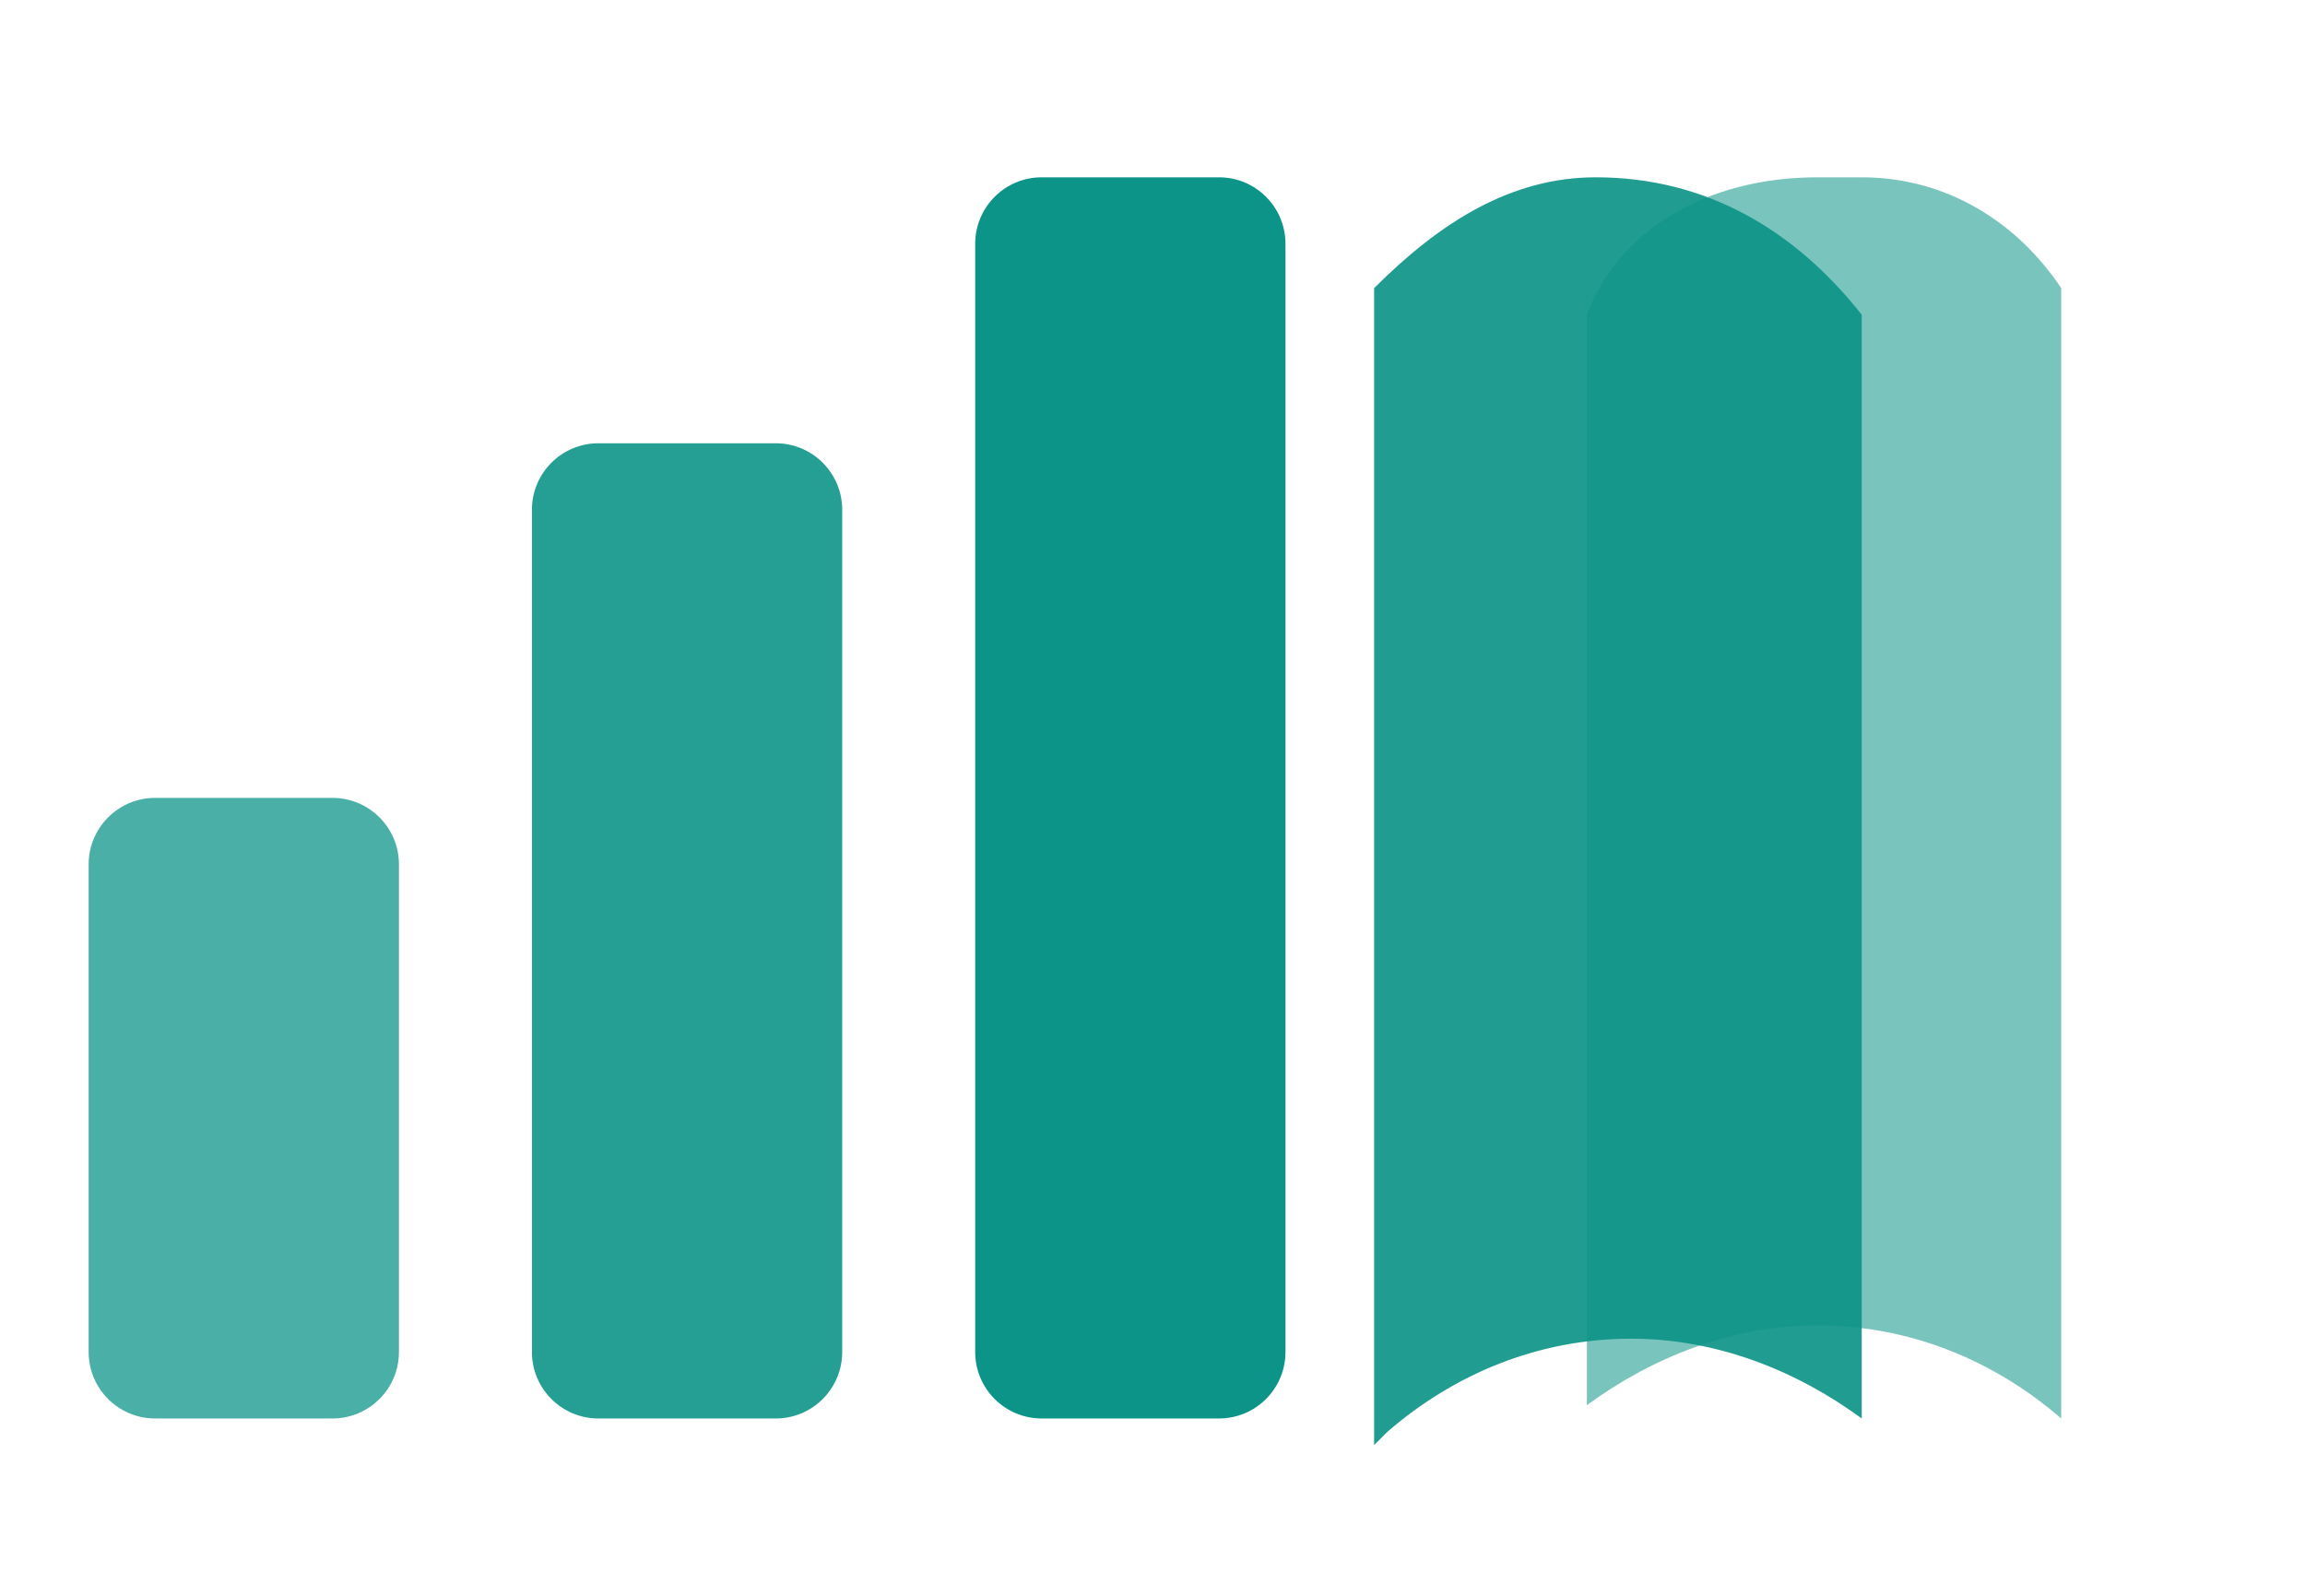
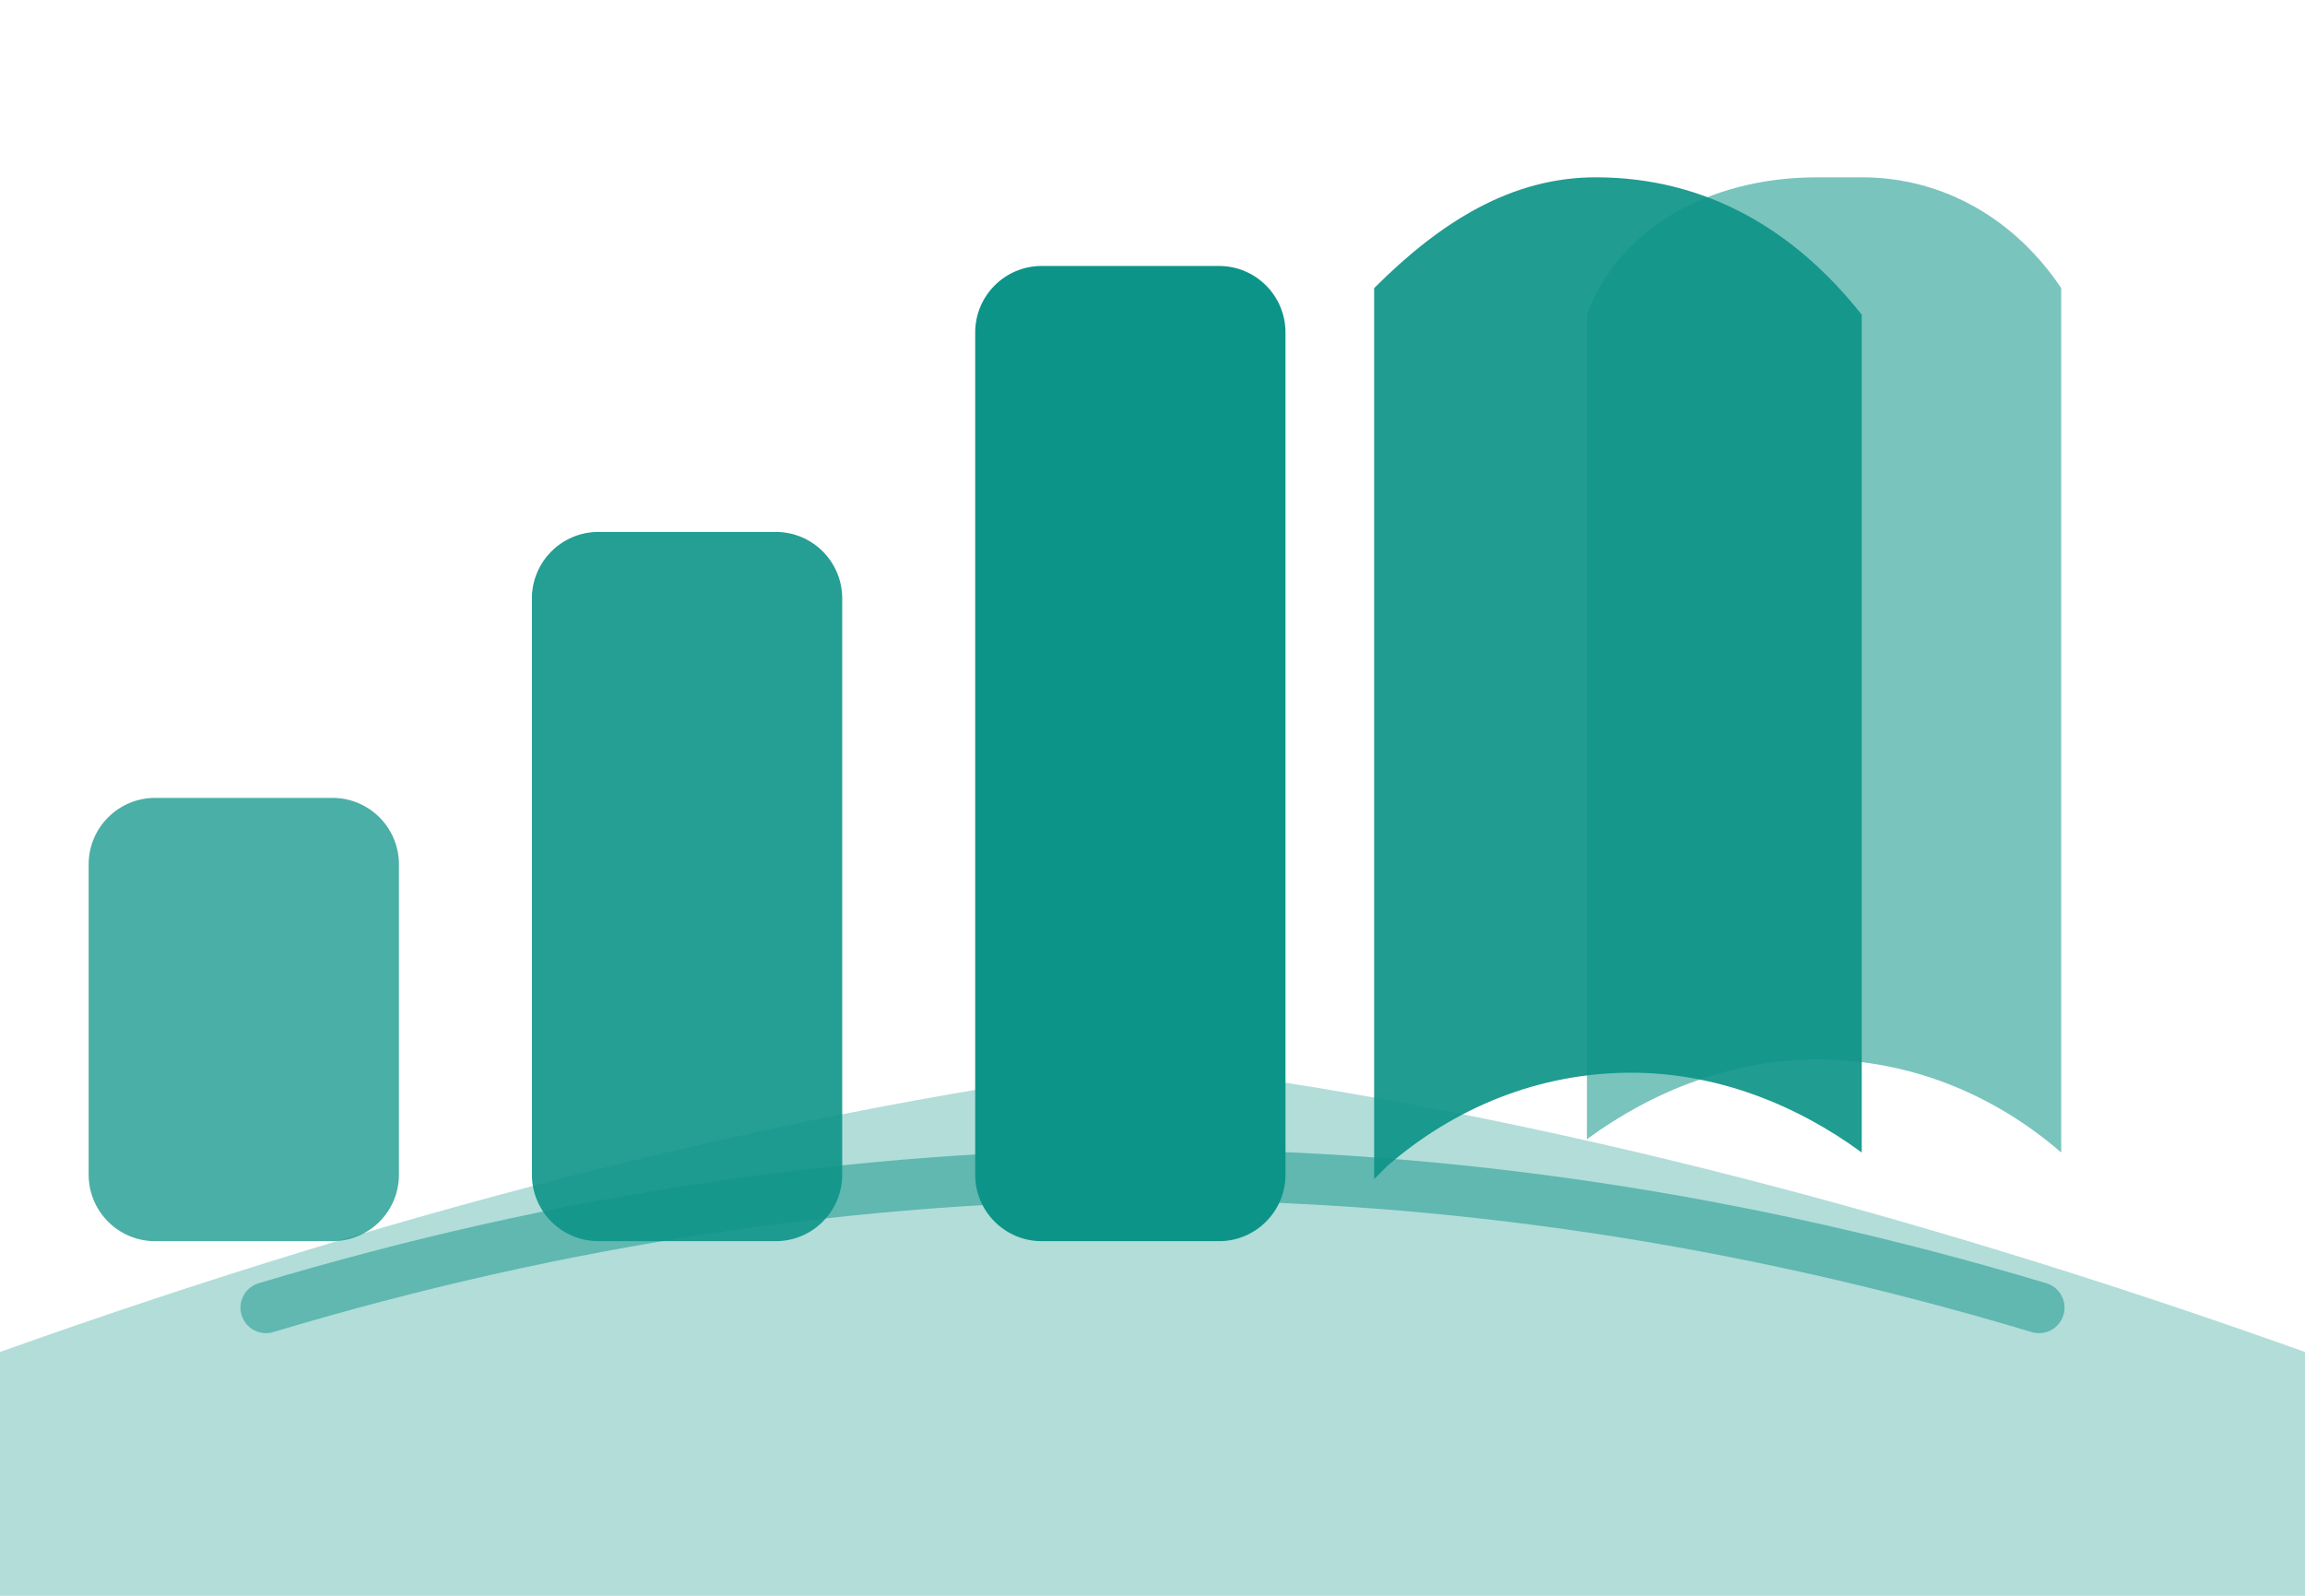
- <svg xmlns="http://www.w3.org/2000/svg" viewBox="0 0 52 36" fill="none" role="img" aria-label="ServLitcys">
+ <svg xmlns="http://www.w3.org/2000/svg" viewBox="0 0 52 36" fill="none" role="img" aria-label="ServLitcys — consultoria, gráficos e Horizonte">
  <g fill="#0d9488">
-     <rect x="2" y="18" width="7" height="14" rx="1.5" opacity="0.75" />
-     <rect x="12" y="10" width="7" height="22" rx="1.5" opacity="0.9" />
-     <rect x="22" y="4" width="7" height="28" rx="1.5" />
-     <path opacity="0.92" d="M36 4c2.5 0 4.5 1.2 6 3.1V32c-1.5-1.1-3.3-1.8-5.2-1.8-2.1 0-4 .8-5.5 2.1l-.3.3V6.5C32.5 5 34.1 4 36 4Z" />
-     <path opacity="0.55" d="M42 4c1.9 0 3.5 1 4.5 2.5V32c-1.5-1.3-3.4-2.1-5.5-2.1-1.9 0-3.7.7-5.2 1.8V7.1C36.5 5.2 38.5 4 41 4h1Z" />
+     <path opacity="0.32" d="M0 30.5Q14 25.5 26 24Q38 25.5 52 30.5V36H0Z" />
+     <rect x="2" y="18" width="7" height="10" rx="1.5" opacity="0.75" />
+     <rect x="12" y="12" width="7" height="16" rx="1.5" opacity="0.9" />
+     <rect x="22" y="6" width="7" height="22" rx="1.5" />
+     <circle cx="26.5" cy="19.5" r="2.1" opacity="0.92" />
+     <path opacity="0.88" d="M26.5 21.6L24.7 26.2h3.6Z" />
+     <path opacity="0.92" d="M36 4c2.5 0 4.5 1.2 6 3.1V26c-1.5-1.1-3.3-1.8-5.2-1.8-2.1 0-4 .8-5.5 2.1l-.3.3V6.5C32.5 5 34.1 4 36 4Z" />
+     <path opacity="0.55" d="M42 4c1.9 0 3.5 1 4.5 2.5V26c-1.5-1.3-3.4-2.1-5.5-2.1-1.9 0-3.7.7-5.2 1.8V7.1C36.5 5.2 38.5 4 41 4h1Z" />
  </g>
+   <path d="M6 29.5Q26 23.5 46 29.5" fill="none" stroke="#0d9488" stroke-width="1.15" stroke-linecap="round" opacity="0.5" />
</svg>
